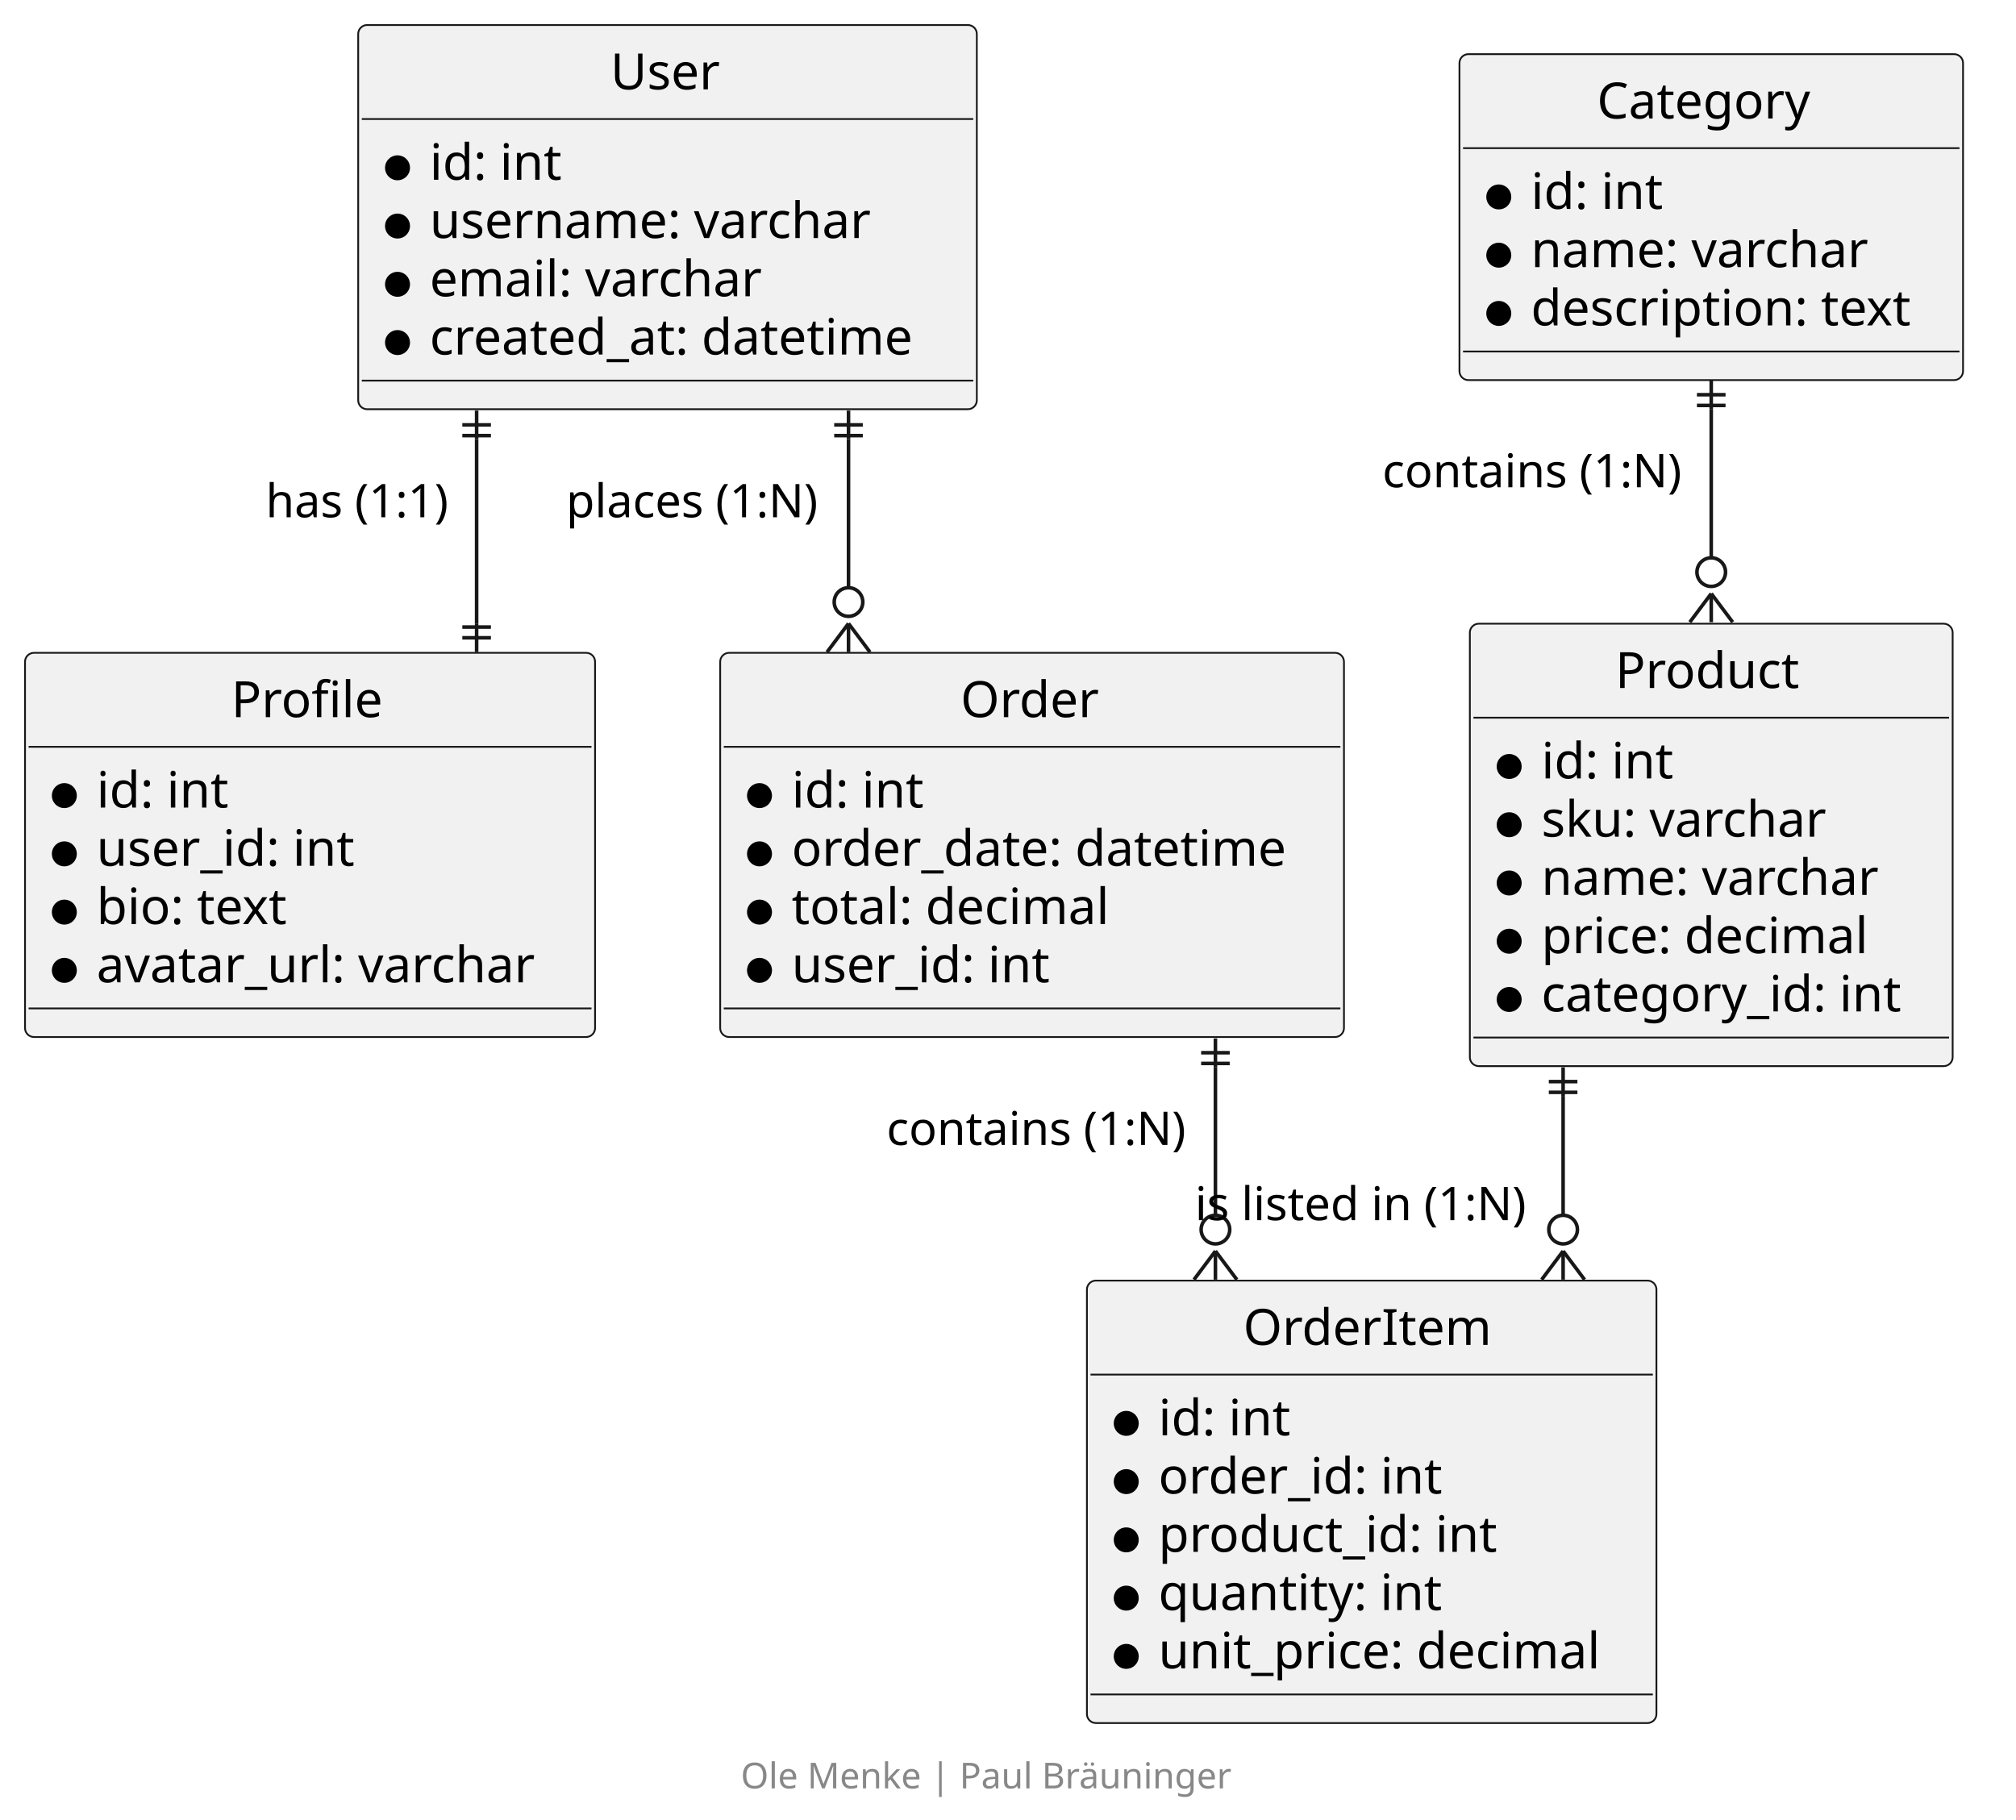
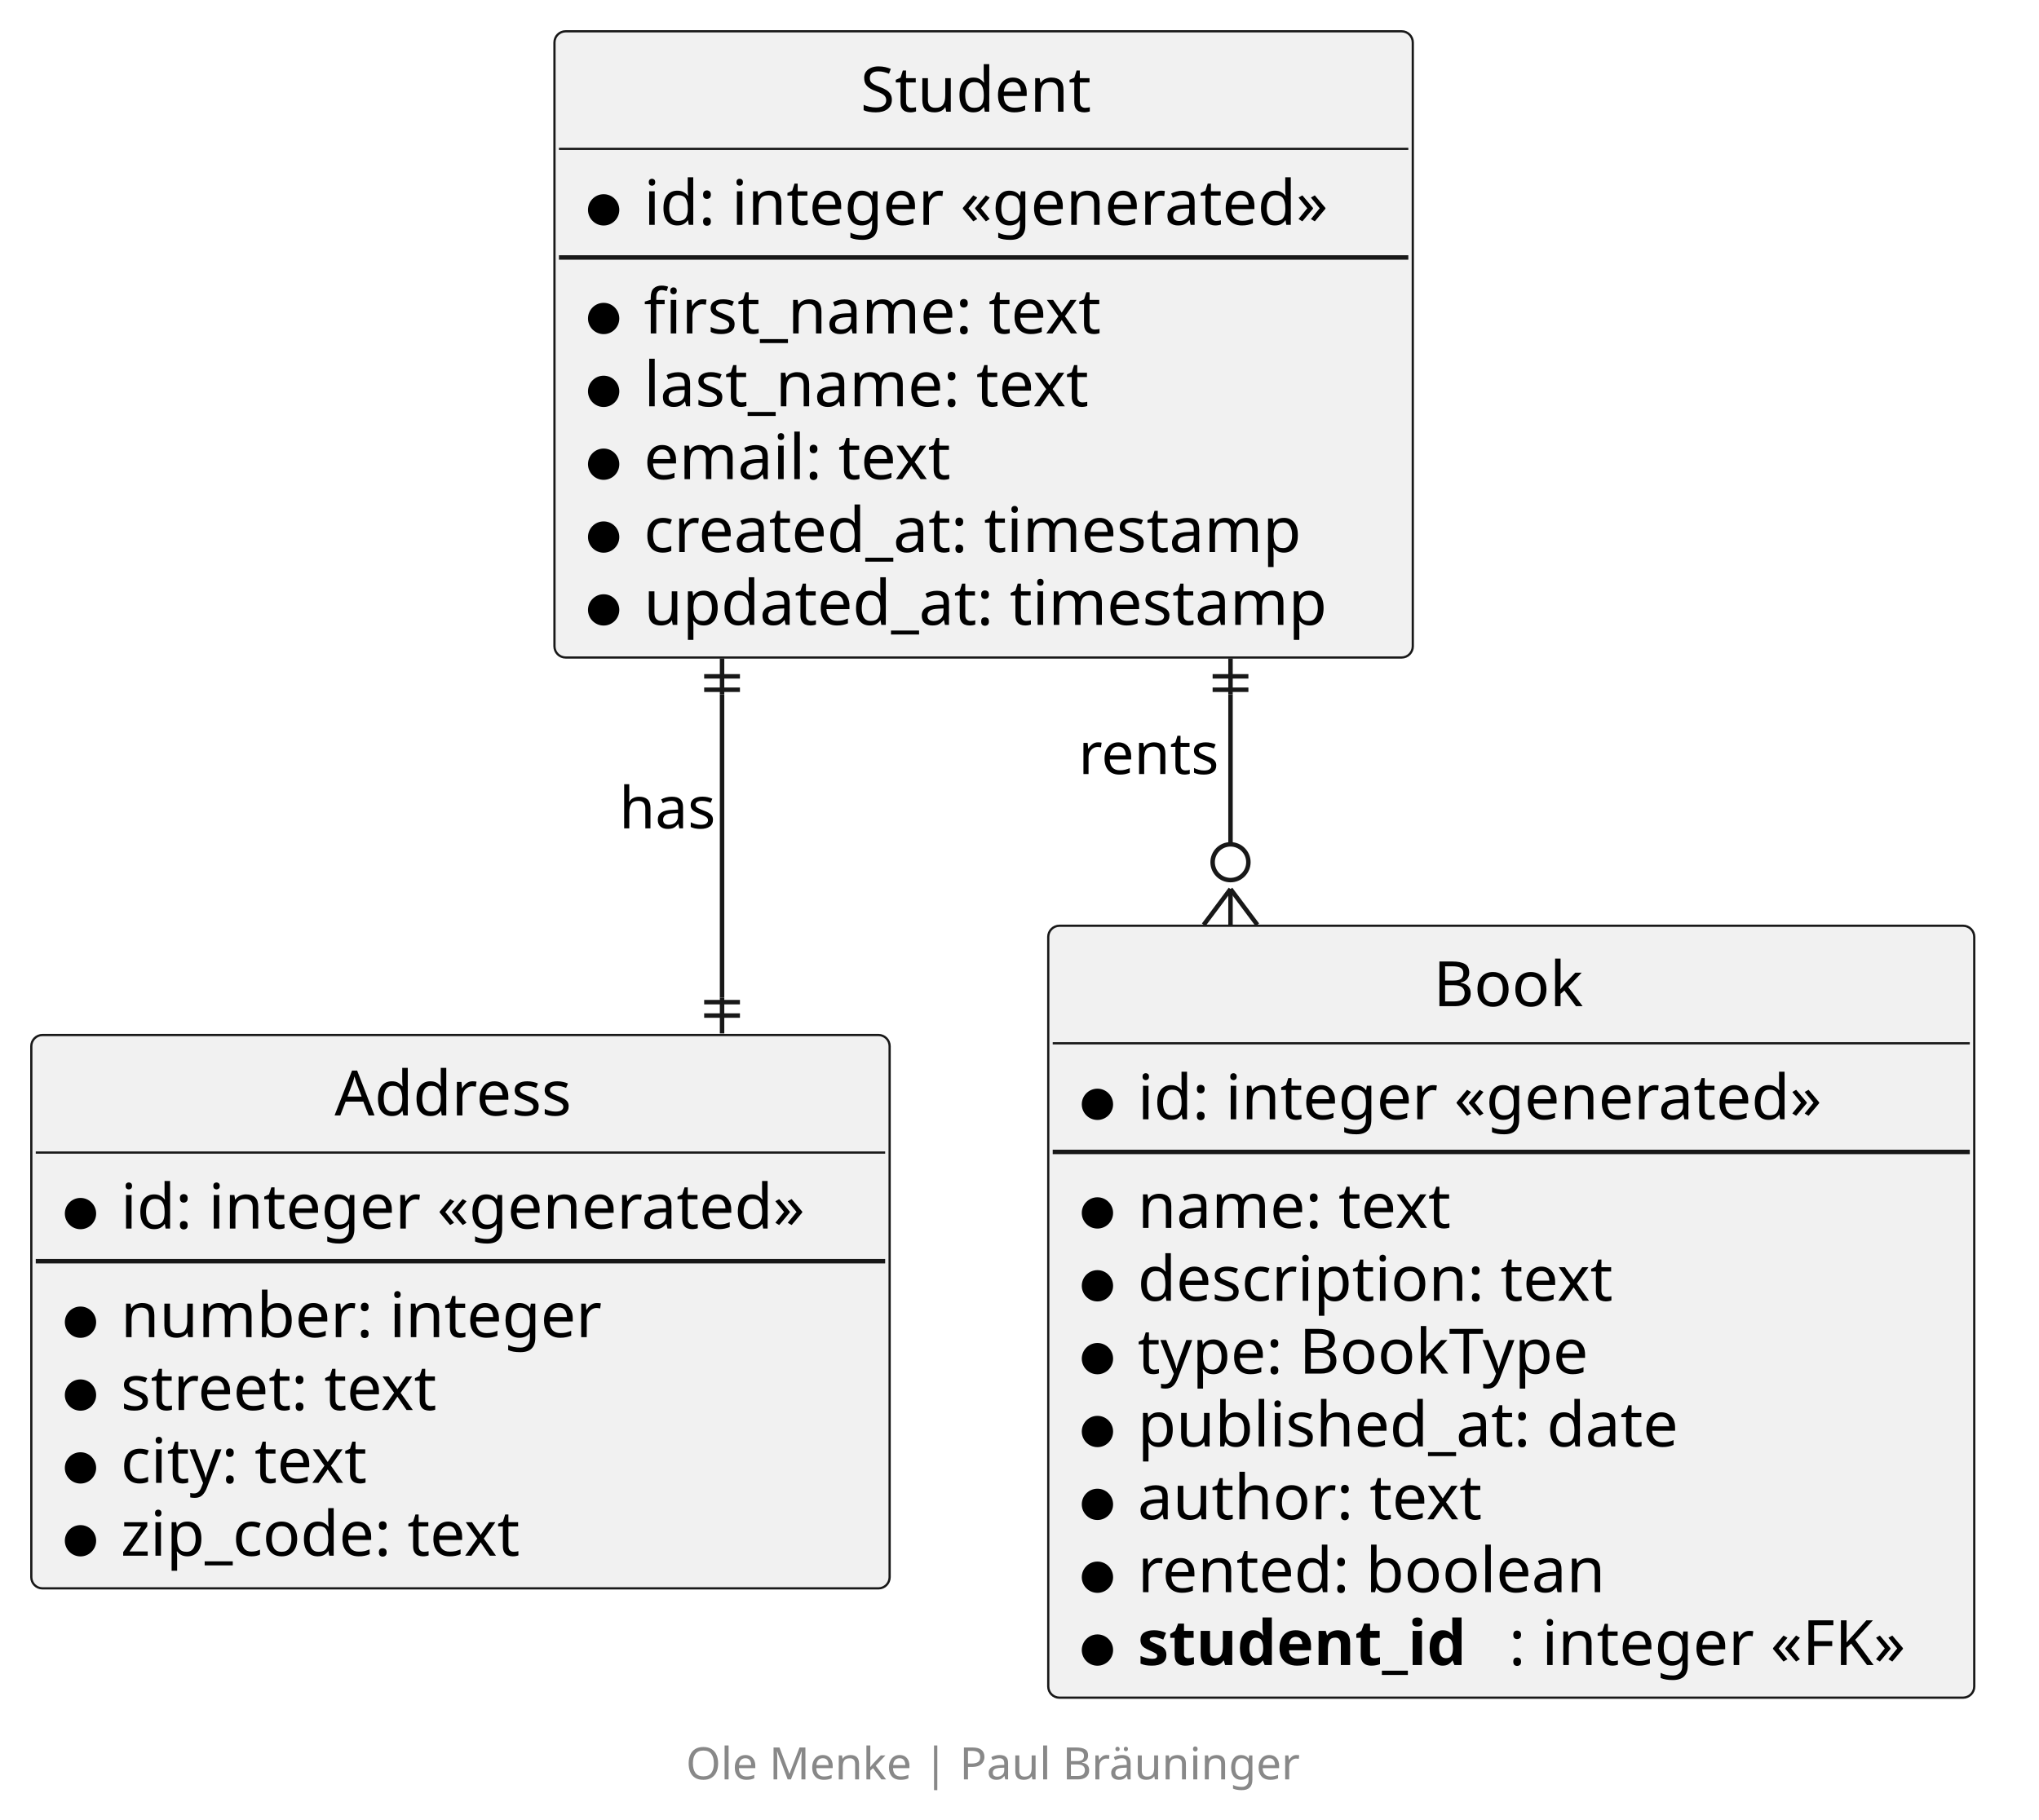
- <svg xmlns="http://www.w3.org/2000/svg" contentStyleType="text/css" data-diagram-type="CLASS" height="509px" preserveAspectRatio="none" style="width:564px;height:509px;background:#FFFFFF;" version="1.1" viewBox="0 0 564 509" width="564px" zoomAndPan="magnify">
+ <svg xmlns="http://www.w3.org/2000/svg" contentStyleType="text/css" data-diagram-type="CLASS" height="407px" preserveAspectRatio="none" style="width:456px;height:407px;background:#FFFFFF;" version="1.1" viewBox="0 0 456 407" width="456px" zoomAndPan="magnify">
  <defs />
  <g>
-     <g class="entity" data-qualified-name="User" data-source-line="6" id="ent0002">
-       <rect fill="#F1F1F1" height="107.484" rx="2.5" ry="2.5" style="stroke:#181818;stroke-width:0.5;" width="173.068" x="100.21" y="7" />
-       <text fill="#000000" font-family="sans-serif" font-size="14" lengthAdjust="spacing" textLength="31.91" x="170.789" y="24.995">User</text>
-       <line style="stroke:#181818;stroke-width:0.5;" x1="101.21" x2="272.278" y1="33.297" y2="33.297" />
+     <g class="entity" data-qualified-name="Student" data-source-line="6" id="ent0002">
+       <rect fill="#F1F1F1" height="140.078" rx="2.5" ry="2.5" style="stroke:#181818;stroke-width:0.5;" width="191.956" x="124" y="7" />
+       <text fill="#000000" font-family="sans-serif" font-size="14" lengthAdjust="spacing" textLength="55.111" x="192.422" y="24.995">Student</text>
+       <line style="stroke:#181818;stroke-width:0.5;" x1="125" x2="314.956" y1="33.297" y2="33.297" />
      <g data-visibility-modifier="IE_MANDATORY">
-         <ellipse cx="111.21" cy="46.945" fill="#000000" rx="3" ry="3" style="stroke:#000000;stroke-width:1;" />
+         <ellipse cx="135" cy="46.945" fill="#000000" rx="3" ry="3" style="stroke:#000000;stroke-width:1;" />
      </g>
-       <text fill="#000000" font-family="sans-serif" font-size="14" lengthAdjust="spacing" textLength="40.195" x="120.21" y="50.292">id: int</text>
+       <text fill="#000000" font-family="sans-serif" font-size="14" lengthAdjust="spacing" textLength="165.956" x="144" y="50.292">id: integer «generated»</text>
+       <line style="stroke:#181818;stroke-width:1;" x1="125" x2="314.956" y1="57.594" y2="57.594" />
      <g data-visibility-modifier="IE_MANDATORY">
-         <ellipse cx="111.21" cy="63.242" fill="#000000" rx="3" ry="3" style="stroke:#000000;stroke-width:1;" />
+         <ellipse cx="135" cy="71.242" fill="#000000" rx="3" ry="3" style="stroke:#000000;stroke-width:1;" />
      </g>
-       <text fill="#000000" font-family="sans-serif" font-size="14" lengthAdjust="spacing" textLength="132.932" x="120.21" y="66.589">username: varchar</text>
+       <text fill="#000000" font-family="sans-serif" font-size="14" lengthAdjust="spacing" textLength="111.105" x="144" y="74.589">first_name: text</text>
      <g data-visibility-modifier="IE_MANDATORY">
-         <ellipse cx="111.21" cy="79.539" fill="#000000" rx="3" ry="3" style="stroke:#000000;stroke-width:1;" />
+         <ellipse cx="135" cy="87.539" fill="#000000" rx="3" ry="3" style="stroke:#000000;stroke-width:1;" />
      </g>
-       <text fill="#000000" font-family="sans-serif" font-size="14" lengthAdjust="spacing" textLength="101.302" x="120.21" y="82.886">email: varchar</text>
+       <text fill="#000000" font-family="sans-serif" font-size="14" lengthAdjust="spacing" textLength="108.999" x="144" y="90.886">last_name: text</text>
      <g data-visibility-modifier="IE_MANDATORY">
-         <ellipse cx="111.21" cy="95.836" fill="#000000" rx="3" ry="3" style="stroke:#000000;stroke-width:1;" />
+         <ellipse cx="135" cy="103.836" fill="#000000" rx="3" ry="3" style="stroke:#000000;stroke-width:1;" />
      </g>
-       <text fill="#000000" font-family="sans-serif" font-size="14" lengthAdjust="spacing" textLength="147.068" x="120.21" y="99.183">created_at: datetime</text>
-       <line style="stroke:#181818;stroke-width:0.5;" x1="101.21" x2="272.278" y1="106.484" y2="106.484" />
+       <text fill="#000000" font-family="sans-serif" font-size="14" lengthAdjust="spacing" textLength="75.653" x="144" y="107.183">email: text</text>
+       <g data-visibility-modifier="IE_MANDATORY">
+         <ellipse cx="135" cy="120.133" fill="#000000" rx="3" ry="3" style="stroke:#000000;stroke-width:1;" />
+       </g>
+       <text fill="#000000" font-family="sans-serif" font-size="14" lengthAdjust="spacing" textLength="159.387" x="144" y="123.48">created_at: timestamp</text>
+       <g data-visibility-modifier="IE_MANDATORY">
+         <ellipse cx="135" cy="136.43" fill="#000000" rx="3" ry="3" style="stroke:#000000;stroke-width:1;" />
+       </g>
+       <text fill="#000000" font-family="sans-serif" font-size="14" lengthAdjust="spacing" textLength="163.967" x="144" y="139.776">updated_at: timestamp</text>
    </g>
-     <g class="entity" data-qualified-name="Profile" data-source-line="13" id="ent0003">
-       <rect fill="#F1F1F1" height="107.484" rx="2.5" ry="2.5" style="stroke:#181818;stroke-width:0.5;" width="159.478" x="7" y="182.64" />
-       <text fill="#000000" font-family="sans-serif" font-size="14" lengthAdjust="spacing" textLength="44.085" x="64.697" y="200.635">Profile</text>
-       <line style="stroke:#181818;stroke-width:0.5;" x1="8" x2="165.478" y1="208.937" y2="208.937" />
+     <g class="entity" data-qualified-name="Address" data-source-line="16" id="ent0003">
+       <rect fill="#F1F1F1" height="123.781" rx="2.5" ry="2.5" style="stroke:#181818;stroke-width:0.5;" width="191.956" x="7" y="231.52" />
+       <text fill="#000000" font-family="sans-serif" font-size="14" lengthAdjust="spacing" textLength="56.308" x="74.824" y="249.515">Address</text>
+       <line style="stroke:#181818;stroke-width:0.5;" x1="8" x2="197.956" y1="257.817" y2="257.817" />
      <g data-visibility-modifier="IE_MANDATORY">
-         <ellipse cx="18" cy="222.585" fill="#000000" rx="3" ry="3" style="stroke:#000000;stroke-width:1;" />
+         <ellipse cx="18" cy="271.465" fill="#000000" rx="3" ry="3" style="stroke:#000000;stroke-width:1;" />
      </g>
-       <text fill="#000000" font-family="sans-serif" font-size="14" lengthAdjust="spacing" textLength="40.195" x="27" y="225.932">id: int</text>
+       <text fill="#000000" font-family="sans-serif" font-size="14" lengthAdjust="spacing" textLength="165.956" x="27" y="274.812">id: integer «generated»</text>
+       <line style="stroke:#181818;stroke-width:1;" x1="8" x2="197.956" y1="282.114" y2="282.114" />
      <g data-visibility-modifier="IE_MANDATORY">
-         <ellipse cx="18" cy="238.882" fill="#000000" rx="3" ry="3" style="stroke:#000000;stroke-width:1;" />
+         <ellipse cx="18" cy="295.762" fill="#000000" rx="3" ry="3" style="stroke:#000000;stroke-width:1;" />
      </g>
-       <text fill="#000000" font-family="sans-serif" font-size="14" lengthAdjust="spacing" textLength="77.731" x="27" y="242.229">user_id: int</text>
+       <text fill="#000000" font-family="sans-serif" font-size="14" lengthAdjust="spacing" textLength="113.928" x="27" y="299.109">number: integer</text>
      <g data-visibility-modifier="IE_MANDATORY">
-         <ellipse cx="18" cy="255.179" fill="#000000" rx="3" ry="3" style="stroke:#000000;stroke-width:1;" />
+         <ellipse cx="18" cy="312.059" fill="#000000" rx="3" ry="3" style="stroke:#000000;stroke-width:1;" />
      </g>
-       <text fill="#000000" font-family="sans-serif" font-size="14" lengthAdjust="spacing" textLength="58.386" x="27" y="258.526">bio: text</text>
+       <text fill="#000000" font-family="sans-serif" font-size="14" lengthAdjust="spacing" textLength="78.299" x="27" y="315.406">street: text</text>
      <g data-visibility-modifier="IE_MANDATORY">
-         <ellipse cx="18" cy="271.476" fill="#000000" rx="3" ry="3" style="stroke:#000000;stroke-width:1;" />
+         <ellipse cx="18" cy="328.356" fill="#000000" rx="3" ry="3" style="stroke:#000000;stroke-width:1;" />
      </g>
-       <text fill="#000000" font-family="sans-serif" font-size="14" lengthAdjust="spacing" textLength="133.478" x="27" y="274.823">avatar_url: varchar</text>
-       <line style="stroke:#181818;stroke-width:0.5;" x1="8" x2="165.478" y1="282.124" y2="282.124" />
+       <text fill="#000000" font-family="sans-serif" font-size="14" lengthAdjust="spacing" textLength="62.405" x="27" y="331.703">city: text</text>
+       <g data-visibility-modifier="IE_MANDATORY">
+         <ellipse cx="18" cy="344.653" fill="#000000" rx="3" ry="3" style="stroke:#000000;stroke-width:1;" />
+       </g>
+       <text fill="#000000" font-family="sans-serif" font-size="14" lengthAdjust="spacing" textLength="97.932" x="27" y="348">zip_code: text</text>
    </g>
-     <g class="entity" data-qualified-name="Category" data-source-line="20" id="ent0004">
-       <rect fill="#F1F1F1" height="91.188" rx="2.5" ry="2.5" style="stroke:#181818;stroke-width:0.5;" width="140.885" x="408.3" y="15.15" />
-       <text fill="#000000" font-family="sans-serif" font-size="14" lengthAdjust="spacing" textLength="63.95" x="446.767" y="33.145">Category</text>
-       <line style="stroke:#181818;stroke-width:0.5;" x1="409.3" x2="548.185" y1="41.447" y2="41.447" />
+     <g class="entity" data-qualified-name="Book" data-source-line="25" id="ent0004">
+       <rect fill="#F1F1F1" height="172.672" rx="2.5" ry="2.5" style="stroke:#181818;stroke-width:0.5;" width="207.091" x="234.43" y="207.08" />
+       <text fill="#000000" font-family="sans-serif" font-size="14" lengthAdjust="spacing" textLength="34.843" x="320.554" y="225.075">Book</text>
+       <line style="stroke:#181818;stroke-width:0.5;" x1="235.43" x2="440.521" y1="233.377" y2="233.377" />
      <g data-visibility-modifier="IE_MANDATORY">
-         <ellipse cx="419.3" cy="55.095" fill="#000000" rx="3" ry="3" style="stroke:#000000;stroke-width:1;" />
+         <ellipse cx="245.43" cy="247.025" fill="#000000" rx="3" ry="3" style="stroke:#000000;stroke-width:1;" />
      </g>
-       <text fill="#000000" font-family="sans-serif" font-size="14" lengthAdjust="spacing" textLength="40.195" x="428.3" y="58.442">id: int</text>
+       <text fill="#000000" font-family="sans-serif" font-size="14" lengthAdjust="spacing" textLength="165.956" x="254.43" y="250.372">id: integer «generated»</text>
+       <line style="stroke:#181818;stroke-width:1;" x1="235.43" x2="440.521" y1="257.674" y2="257.674" />
      <g data-visibility-modifier="IE_MANDATORY">
-         <ellipse cx="419.3" cy="71.392" fill="#000000" rx="3" ry="3" style="stroke:#000000;stroke-width:1;" />
+         <ellipse cx="245.43" cy="271.322" fill="#000000" rx="3" ry="3" style="stroke:#000000;stroke-width:1;" />
      </g>
-       <text fill="#000000" font-family="sans-serif" font-size="14" lengthAdjust="spacing" textLength="102.395" x="428.3" y="74.739">name: varchar</text>
+       <text fill="#000000" font-family="sans-serif" font-size="14" lengthAdjust="spacing" textLength="76.747" x="254.43" y="274.669">name: text</text>
      <g data-visibility-modifier="IE_MANDATORY">
-         <ellipse cx="419.3" cy="87.689" fill="#000000" rx="3" ry="3" style="stroke:#000000;stroke-width:1;" />
+         <ellipse cx="245.43" cy="287.619" fill="#000000" rx="3" ry="3" style="stroke:#000000;stroke-width:1;" />
      </g>
-       <text fill="#000000" font-family="sans-serif" font-size="14" lengthAdjust="spacing" textLength="114.885" x="428.3" y="91.036">description: text</text>
-       <line style="stroke:#181818;stroke-width:0.5;" x1="409.3" x2="548.185" y1="98.338" y2="98.338" />
+       <text fill="#000000" font-family="sans-serif" font-size="14" lengthAdjust="spacing" textLength="114.885" x="254.43" y="290.966">description: text</text>
+       <g data-visibility-modifier="IE_MANDATORY">
+         <ellipse cx="245.43" cy="303.916" fill="#000000" rx="3" ry="3" style="stroke:#000000;stroke-width:1;" />
+       </g>
+       <text fill="#000000" font-family="sans-serif" font-size="14" lengthAdjust="spacing" textLength="109.621" x="254.43" y="307.263">type: BookType</text>
+       <g data-visibility-modifier="IE_MANDATORY">
+         <ellipse cx="245.43" cy="320.213" fill="#000000" rx="3" ry="3" style="stroke:#000000;stroke-width:1;" />
+       </g>
+       <text fill="#000000" font-family="sans-serif" font-size="14" lengthAdjust="spacing" textLength="129.897" x="254.43" y="323.56">published_at: date</text>
+       <g data-visibility-modifier="IE_MANDATORY">
+         <ellipse cx="245.43" cy="336.51" fill="#000000" rx="3" ry="3" style="stroke:#000000;stroke-width:1;" />
+       </g>
+       <text fill="#000000" font-family="sans-serif" font-size="14" lengthAdjust="spacing" textLength="83.18" x="254.43" y="339.856">author: text</text>
+       <g data-visibility-modifier="IE_MANDATORY">
+         <ellipse cx="245.43" cy="352.807" fill="#000000" rx="3" ry="3" style="stroke:#000000;stroke-width:1;" />
+       </g>
+       <text fill="#000000" font-family="sans-serif" font-size="14" lengthAdjust="spacing" textLength="111.371" x="254.43" y="356.153">rented: boolean</text>
+       <g data-visibility-modifier="IE_MANDATORY">
+         <ellipse cx="245.43" cy="369.103" fill="#000000" rx="3" ry="3" style="stroke:#000000;stroke-width:1;" />
+       </g>
+       <text fill="#000000" font-family="sans-serif" font-size="14" font-weight="700" lengthAdjust="spacing" textLength="82.988" x="254.43" y="372.45">student_id</text>
+       <text fill="#000000" font-family="sans-serif" font-size="14" lengthAdjust="spacing" textLength="98.103" x="337.418" y="372.45">: integer «FK»</text>
    </g>
-     <g class="entity" data-qualified-name="Product" data-source-line="26" id="ent0005">
-       <rect fill="#F1F1F1" height="123.781" rx="2.5" ry="2.5" style="stroke:#181818;stroke-width:0.5;" width="135.067" x="411.21" y="174.49" />
-       <text fill="#000000" font-family="sans-serif" font-size="14" lengthAdjust="spacing" textLength="53.71" x="451.889" y="192.485">Product</text>
-       <line style="stroke:#181818;stroke-width:0.5;" x1="412.21" x2="545.277" y1="200.787" y2="200.787" />
-       <g data-visibility-modifier="IE_MANDATORY">
-         <ellipse cx="422.21" cy="214.435" fill="#000000" rx="3" ry="3" style="stroke:#000000;stroke-width:1;" />
-       </g>
-       <text fill="#000000" font-family="sans-serif" font-size="14" lengthAdjust="spacing" textLength="40.195" x="431.21" y="217.782">id: int</text>
-       <g data-visibility-modifier="IE_MANDATORY">
-         <ellipse cx="422.21" cy="230.732" fill="#000000" rx="3" ry="3" style="stroke:#000000;stroke-width:1;" />
-       </g>
-       <text fill="#000000" font-family="sans-serif" font-size="14" lengthAdjust="spacing" textLength="86.967" x="431.21" y="234.079">sku: varchar</text>
-       <g data-visibility-modifier="IE_MANDATORY">
-         <ellipse cx="422.21" cy="247.029" fill="#000000" rx="3" ry="3" style="stroke:#000000;stroke-width:1;" />
-       </g>
-       <text fill="#000000" font-family="sans-serif" font-size="14" lengthAdjust="spacing" textLength="102.395" x="431.21" y="250.376">name: varchar</text>
-       <g data-visibility-modifier="IE_MANDATORY">
-         <ellipse cx="422.21" cy="263.326" fill="#000000" rx="3" ry="3" style="stroke:#000000;stroke-width:1;" />
-       </g>
-       <text fill="#000000" font-family="sans-serif" font-size="14" lengthAdjust="spacing" textLength="99.203" x="431.21" y="266.673">price: decimal</text>
-       <g data-visibility-modifier="IE_MANDATORY">
-         <ellipse cx="422.21" cy="279.623" fill="#000000" rx="3" ry="3" style="stroke:#000000;stroke-width:1;" />
-       </g>
-       <text fill="#000000" font-family="sans-serif" font-size="14" lengthAdjust="spacing" textLength="109.067" x="431.21" y="282.969">category_id: int</text>
-       <line style="stroke:#181818;stroke-width:0.5;" x1="412.21" x2="545.277" y1="290.271" y2="290.271" />
+     <g class="link" data-entity-1="ent0002" data-entity-2="ent0003" data-link-type="association" data-source-line="38" id="lnk5">
+       <path codeLine="38" d="M161.48,155.29 C161.48,182.31 161.48,196.95 161.48,223.17" fill="none" id="Student-Address" style="stroke:#181818;stroke-width:1;" />
+       <line style="stroke:#181818;stroke-width:1;" x1="157.48" x2="165.48" y1="151.29" y2="151.29" />
+       <line style="stroke:#181818;stroke-width:1;" x1="157.48" x2="165.48" y1="154.29" y2="154.29" />
+       <line style="stroke:#181818;stroke-width:1;" x1="161.48" x2="161.48" y1="155.29" y2="147.29" />
+       <line style="stroke:#181818;stroke-width:1;" x1="165.48" x2="157.48" y1="227.17" y2="227.17" />
+       <line style="stroke:#181818;stroke-width:1;" x1="165.48" x2="157.48" y1="224.17" y2="224.17" />
+       <line style="stroke:#181818;stroke-width:1;" x1="161.48" x2="161.48" y1="223.17" y2="231.17" />
+       <text fill="#000000" font-family="sans-serif" font-size="13" lengthAdjust="spacing" textLength="22.979" x="138.48" y="185.297">has</text>
    </g>
-     <g class="entity" data-qualified-name="Order" data-source-line="34" id="ent0006">
-       <rect fill="#F1F1F1" height="107.484" rx="2.5" ry="2.5" style="stroke:#181818;stroke-width:0.5;" width="174.511" x="201.48" y="182.64" />
-       <text fill="#000000" font-family="sans-serif" font-size="14" lengthAdjust="spacing" textLength="40.031" x="268.72" y="200.635">Order</text>
-       <line style="stroke:#181818;stroke-width:0.5;" x1="202.48" x2="374.991" y1="208.937" y2="208.937" />
-       <g data-visibility-modifier="IE_MANDATORY">
-         <ellipse cx="212.48" cy="222.585" fill="#000000" rx="3" ry="3" style="stroke:#000000;stroke-width:1;" />
-       </g>
-       <text fill="#000000" font-family="sans-serif" font-size="14" lengthAdjust="spacing" textLength="40.195" x="221.48" y="225.932">id: int</text>
-       <g data-visibility-modifier="IE_MANDATORY">
-         <ellipse cx="212.48" cy="238.882" fill="#000000" rx="3" ry="3" style="stroke:#000000;stroke-width:1;" />
-       </g>
-       <text fill="#000000" font-family="sans-serif" font-size="14" lengthAdjust="spacing" textLength="148.511" x="221.48" y="242.229">order_date: datetime</text>
-       <g data-visibility-modifier="IE_MANDATORY">
-         <ellipse cx="212.48" cy="255.179" fill="#000000" rx="3" ry="3" style="stroke:#000000;stroke-width:1;" />
-       </g>
-       <text fill="#000000" font-family="sans-serif" font-size="14" lengthAdjust="spacing" textLength="96.373" x="221.48" y="258.526">total: decimal</text>
-       <g data-visibility-modifier="IE_MANDATORY">
-         <ellipse cx="212.48" cy="271.476" fill="#000000" rx="3" ry="3" style="stroke:#000000;stroke-width:1;" />
-       </g>
-       <text fill="#000000" font-family="sans-serif" font-size="14" lengthAdjust="spacing" textLength="77.731" x="221.48" y="274.823">user_id: int</text>
-       <line style="stroke:#181818;stroke-width:0.5;" x1="202.48" x2="374.991" y1="282.124" y2="282.124" />
+     <g class="link" data-entity-1="ent0002" data-entity-2="ent0004" data-link-type="crowfoot" data-source-line="39" id="lnk6">
+       <path codeLine="39" d="M275.19,155.29 C275.19,174.29 275.19,169.08 275.19,188.87" fill="none" id="Student-Book" style="stroke:#181818;stroke-width:1;" />
+       <line style="stroke:#181818;stroke-width:1;" x1="271.19" x2="279.19" y1="151.29" y2="151.29" />
+       <line style="stroke:#181818;stroke-width:1;" x1="271.19" x2="279.19" y1="154.29" y2="154.29" />
+       <line style="stroke:#181818;stroke-width:1;" x1="275.19" x2="275.19" y1="155.29" y2="147.29" />
+       <line style="stroke:#181818;stroke-width:1;" x1="275.19" x2="281.19" y1="198.87" y2="206.87" />
+       <line style="stroke:#181818;stroke-width:1;" x1="275.19" x2="269.19" y1="198.87" y2="206.87" />
+       <line style="stroke:#181818;stroke-width:1;" x1="275.19" x2="275.19" y1="198.87" y2="206.87" />
+       <ellipse cx="275.19" cy="192.87" fill="none" rx="4" ry="4" style="stroke:#181818;stroke-width:1;" />
+       <text fill="#000000" font-family="sans-serif" font-size="13" lengthAdjust="spacing" textLength="33.452" x="241.19" y="173.147">rents</text>
    </g>
-     <g class="entity" data-qualified-name="OrderItem" data-source-line="41" id="ent0007">
-       <rect fill="#F1F1F1" height="123.781" rx="2.5" ry="2.5" style="stroke:#181818;stroke-width:0.5;" width="159.328" x="304.08" y="358.27" />
-       <text fill="#000000" font-family="sans-serif" font-size="14" lengthAdjust="spacing" textLength="71.9" x="347.794" y="376.265">OrderItem</text>
-       <line style="stroke:#181818;stroke-width:0.5;" x1="305.08" x2="462.408" y1="384.567" y2="384.567" />
-       <g data-visibility-modifier="IE_MANDATORY">
-         <ellipse cx="315.08" cy="398.215" fill="#000000" rx="3" ry="3" style="stroke:#000000;stroke-width:1;" />
-       </g>
-       <text fill="#000000" font-family="sans-serif" font-size="14" lengthAdjust="spacing" textLength="40.195" x="324.08" y="401.562">id: int</text>
-       <g data-visibility-modifier="IE_MANDATORY">
-         <ellipse cx="315.08" cy="414.512" fill="#000000" rx="3" ry="3" style="stroke:#000000;stroke-width:1;" />
-       </g>
-       <text fill="#000000" font-family="sans-serif" font-size="14" lengthAdjust="spacing" textLength="84.772" x="324.08" y="417.859">order_id: int</text>
-       <g data-visibility-modifier="IE_MANDATORY">
-         <ellipse cx="315.08" cy="430.809" fill="#000000" rx="3" ry="3" style="stroke:#000000;stroke-width:1;" />
-       </g>
-       <text fill="#000000" font-family="sans-serif" font-size="14" lengthAdjust="spacing" textLength="101.35" x="324.08" y="434.156">product_id: int</text>
-       <g data-visibility-modifier="IE_MANDATORY">
-         <ellipse cx="315.08" cy="447.106" fill="#000000" rx="3" ry="3" style="stroke:#000000;stroke-width:1;" />
-       </g>
-       <text fill="#000000" font-family="sans-serif" font-size="14" lengthAdjust="spacing" textLength="85.784" x="324.08" y="450.453">quantity: int</text>
-       <g data-visibility-modifier="IE_MANDATORY">
-         <ellipse cx="315.08" cy="463.403" fill="#000000" rx="3" ry="3" style="stroke:#000000;stroke-width:1;" />
-       </g>
-       <text fill="#000000" font-family="sans-serif" font-size="14" lengthAdjust="spacing" textLength="133.328" x="324.08" y="466.75">unit_price: decimal</text>
-       <line style="stroke:#181818;stroke-width:0.5;" x1="305.08" x2="462.408" y1="474.051" y2="474.051" />
-     </g>
-     <g class="link" data-entity-1="ent0002" data-entity-2="ent0003" data-link-type="association" data-source-line="51" id="lnk8">
-       <path codeLine="51" d="M133.34,122.87 C133.34,144.34 133.34,152.98 133.34,174.43" fill="none" id="User-Profile" style="stroke:#181818;stroke-width:1;" />
-       <line style="stroke:#181818;stroke-width:1;" x1="129.34" x2="137.34" y1="118.87" y2="118.87" />
-       <line style="stroke:#181818;stroke-width:1;" x1="129.34" x2="137.34" y1="121.87" y2="121.87" />
-       <line style="stroke:#181818;stroke-width:1;" x1="133.34" x2="133.34" y1="122.87" y2="114.87" />
-       <line style="stroke:#181818;stroke-width:1;" x1="137.34" x2="129.34" y1="178.43" y2="178.43" />
-       <line style="stroke:#181818;stroke-width:1;" x1="137.34" x2="129.34" y1="175.43" y2="175.43" />
-       <line style="stroke:#181818;stroke-width:1;" x1="133.34" x2="133.34" y1="174.43" y2="182.43" />
-       <text fill="#000000" font-family="sans-serif" font-size="13" lengthAdjust="spacing" textLength="58.176" x="74.34" y="144.717">has (1:1)</text>
-     </g>
-     <g class="link" data-entity-1="ent0002" data-entity-2="ent0006" data-link-type="crowfoot" data-source-line="54" id="lnk9">
-       <path codeLine="54" d="M237.38,122.87 C237.38,144.34 237.38,142.98 237.38,164.43" fill="none" id="User-Order" style="stroke:#181818;stroke-width:1;" />
-       <line style="stroke:#181818;stroke-width:1;" x1="233.38" x2="241.38" y1="118.87" y2="118.87" />
-       <line style="stroke:#181818;stroke-width:1;" x1="233.38" x2="241.38" y1="121.87" y2="121.87" />
-       <line style="stroke:#181818;stroke-width:1;" x1="237.38" x2="237.38" y1="122.87" y2="114.87" />
-       <line style="stroke:#181818;stroke-width:1;" x1="237.38" x2="243.38" y1="174.43" y2="182.43" />
-       <line style="stroke:#181818;stroke-width:1;" x1="237.38" x2="231.38" y1="174.43" y2="182.43" />
-       <line style="stroke:#181818;stroke-width:1;" x1="237.38" x2="237.38" y1="174.43" y2="182.43" />
-       <ellipse cx="237.38" cy="168.43" fill="none" rx="4" ry="4" style="stroke:#181818;stroke-width:1;" />
-       <text fill="#000000" font-family="sans-serif" font-size="13" lengthAdjust="spacing" textLength="78.4" x="158.38" y="144.717">places (1:N)</text>
-     </g>
-     <g class="link" data-entity-1="ent0004" data-entity-2="ent0005" data-link-type="crowfoot" data-source-line="57" id="lnk10">
-       <path codeLine="57" d="M478.74,114.43 C478.74,135.07 478.74,133.76 478.74,156.06" fill="none" id="Category-Product" style="stroke:#181818;stroke-width:1;" />
-       <line style="stroke:#181818;stroke-width:1;" x1="474.74" x2="482.74" y1="110.43" y2="110.43" />
-       <line style="stroke:#181818;stroke-width:1;" x1="474.74" x2="482.74" y1="113.43" y2="113.43" />
-       <line style="stroke:#181818;stroke-width:1;" x1="478.74" x2="478.74" y1="114.43" y2="106.43" />
-       <line style="stroke:#181818;stroke-width:1;" x1="478.74" x2="484.74" y1="166.06" y2="174.06" />
-       <line style="stroke:#181818;stroke-width:1;" x1="478.74" x2="472.74" y1="166.06" y2="174.06" />
-       <line style="stroke:#181818;stroke-width:1;" x1="478.74" x2="478.74" y1="166.06" y2="174.06" />
-       <ellipse cx="478.74" cy="160.06" fill="none" rx="4" ry="4" style="stroke:#181818;stroke-width:1;" />
-       <text fill="#000000" font-family="sans-serif" font-size="13" lengthAdjust="spacing" textLength="91.679" x="386.74" y="136.317">contains (1:N)</text>
-     </g>
-     <g class="link" data-entity-1="ent0006" data-entity-2="ent0007" data-link-type="crowfoot" data-source-line="60" id="lnk11">
-       <path codeLine="60" d="M340.03,298.52 C340.03,319.7 340.03,318.11 340.03,340" fill="none" id="Order-OrderItem" style="stroke:#181818;stroke-width:1;" />
-       <line style="stroke:#181818;stroke-width:1;" x1="336.03" x2="344.03" y1="294.52" y2="294.52" />
-       <line style="stroke:#181818;stroke-width:1;" x1="336.03" x2="344.03" y1="297.52" y2="297.52" />
-       <line style="stroke:#181818;stroke-width:1;" x1="340.03" x2="340.03" y1="298.52" y2="290.52" />
-       <line style="stroke:#181818;stroke-width:1;" x1="340.03" x2="346.03" y1="350" y2="358" />
-       <line style="stroke:#181818;stroke-width:1;" x1="340.03" x2="334.03" y1="350" y2="358" />
-       <line style="stroke:#181818;stroke-width:1;" x1="340.03" x2="340.03" y1="350" y2="358" />
-       <ellipse cx="340.03" cy="344" fill="none" rx="4" ry="4" style="stroke:#181818;stroke-width:1;" />
-       <text fill="#000000" font-family="sans-serif" font-size="13" lengthAdjust="spacing" textLength="91.679" x="248.03" y="320.327">contains (1:N)</text>
-     </g>
-     <g class="link" data-entity-1="ent0005" data-entity-2="ent0007" data-link-type="crowfoot" data-source-line="63" id="lnk12">
-       <path codeLine="63" d="M437.3,306.6 C437.3,325.76 437.3,320.85 437.3,340" fill="none" id="Product-OrderItem" style="stroke:#181818;stroke-width:1;" />
-       <line style="stroke:#181818;stroke-width:1;" x1="433.3" x2="441.3" y1="302.6" y2="302.6" />
-       <line style="stroke:#181818;stroke-width:1;" x1="433.3" x2="441.3" y1="305.6" y2="305.6" />
-       <line style="stroke:#181818;stroke-width:1;" x1="437.3" x2="437.3" y1="306.6" y2="298.6" />
-       <line style="stroke:#181818;stroke-width:1;" x1="437.3" x2="443.3" y1="350" y2="358" />
-       <line style="stroke:#181818;stroke-width:1;" x1="437.3" x2="431.3" y1="350" y2="358" />
-       <line style="stroke:#181818;stroke-width:1;" x1="437.3" x2="437.3" y1="350" y2="358" />
-       <ellipse cx="437.3" cy="344" fill="none" rx="4" ry="4" style="stroke:#181818;stroke-width:1;" />
-       <text fill="#000000" font-family="sans-serif" font-size="13" lengthAdjust="spacing" textLength="102.496" x="334.3" y="341.367">is listed in (1:N)</text>
-     </g>
-     <g class="footer" data-source-line="65">
-       <text fill="#888888" font-family="sans-serif" font-size="10" lengthAdjust="spacing" textLength="142.725" x="207.23" y="500.334">Ole Menke | Paul Bräuninger</text>
+     <g class="footer" data-source-line="42">
+       <text fill="#888888" font-family="sans-serif" font-size="10" lengthAdjust="spacing" textLength="142.725" x="153.398" y="398.034">Ole Menke | Paul Bräuninger</text>
    </g>
  </g>
</svg>
